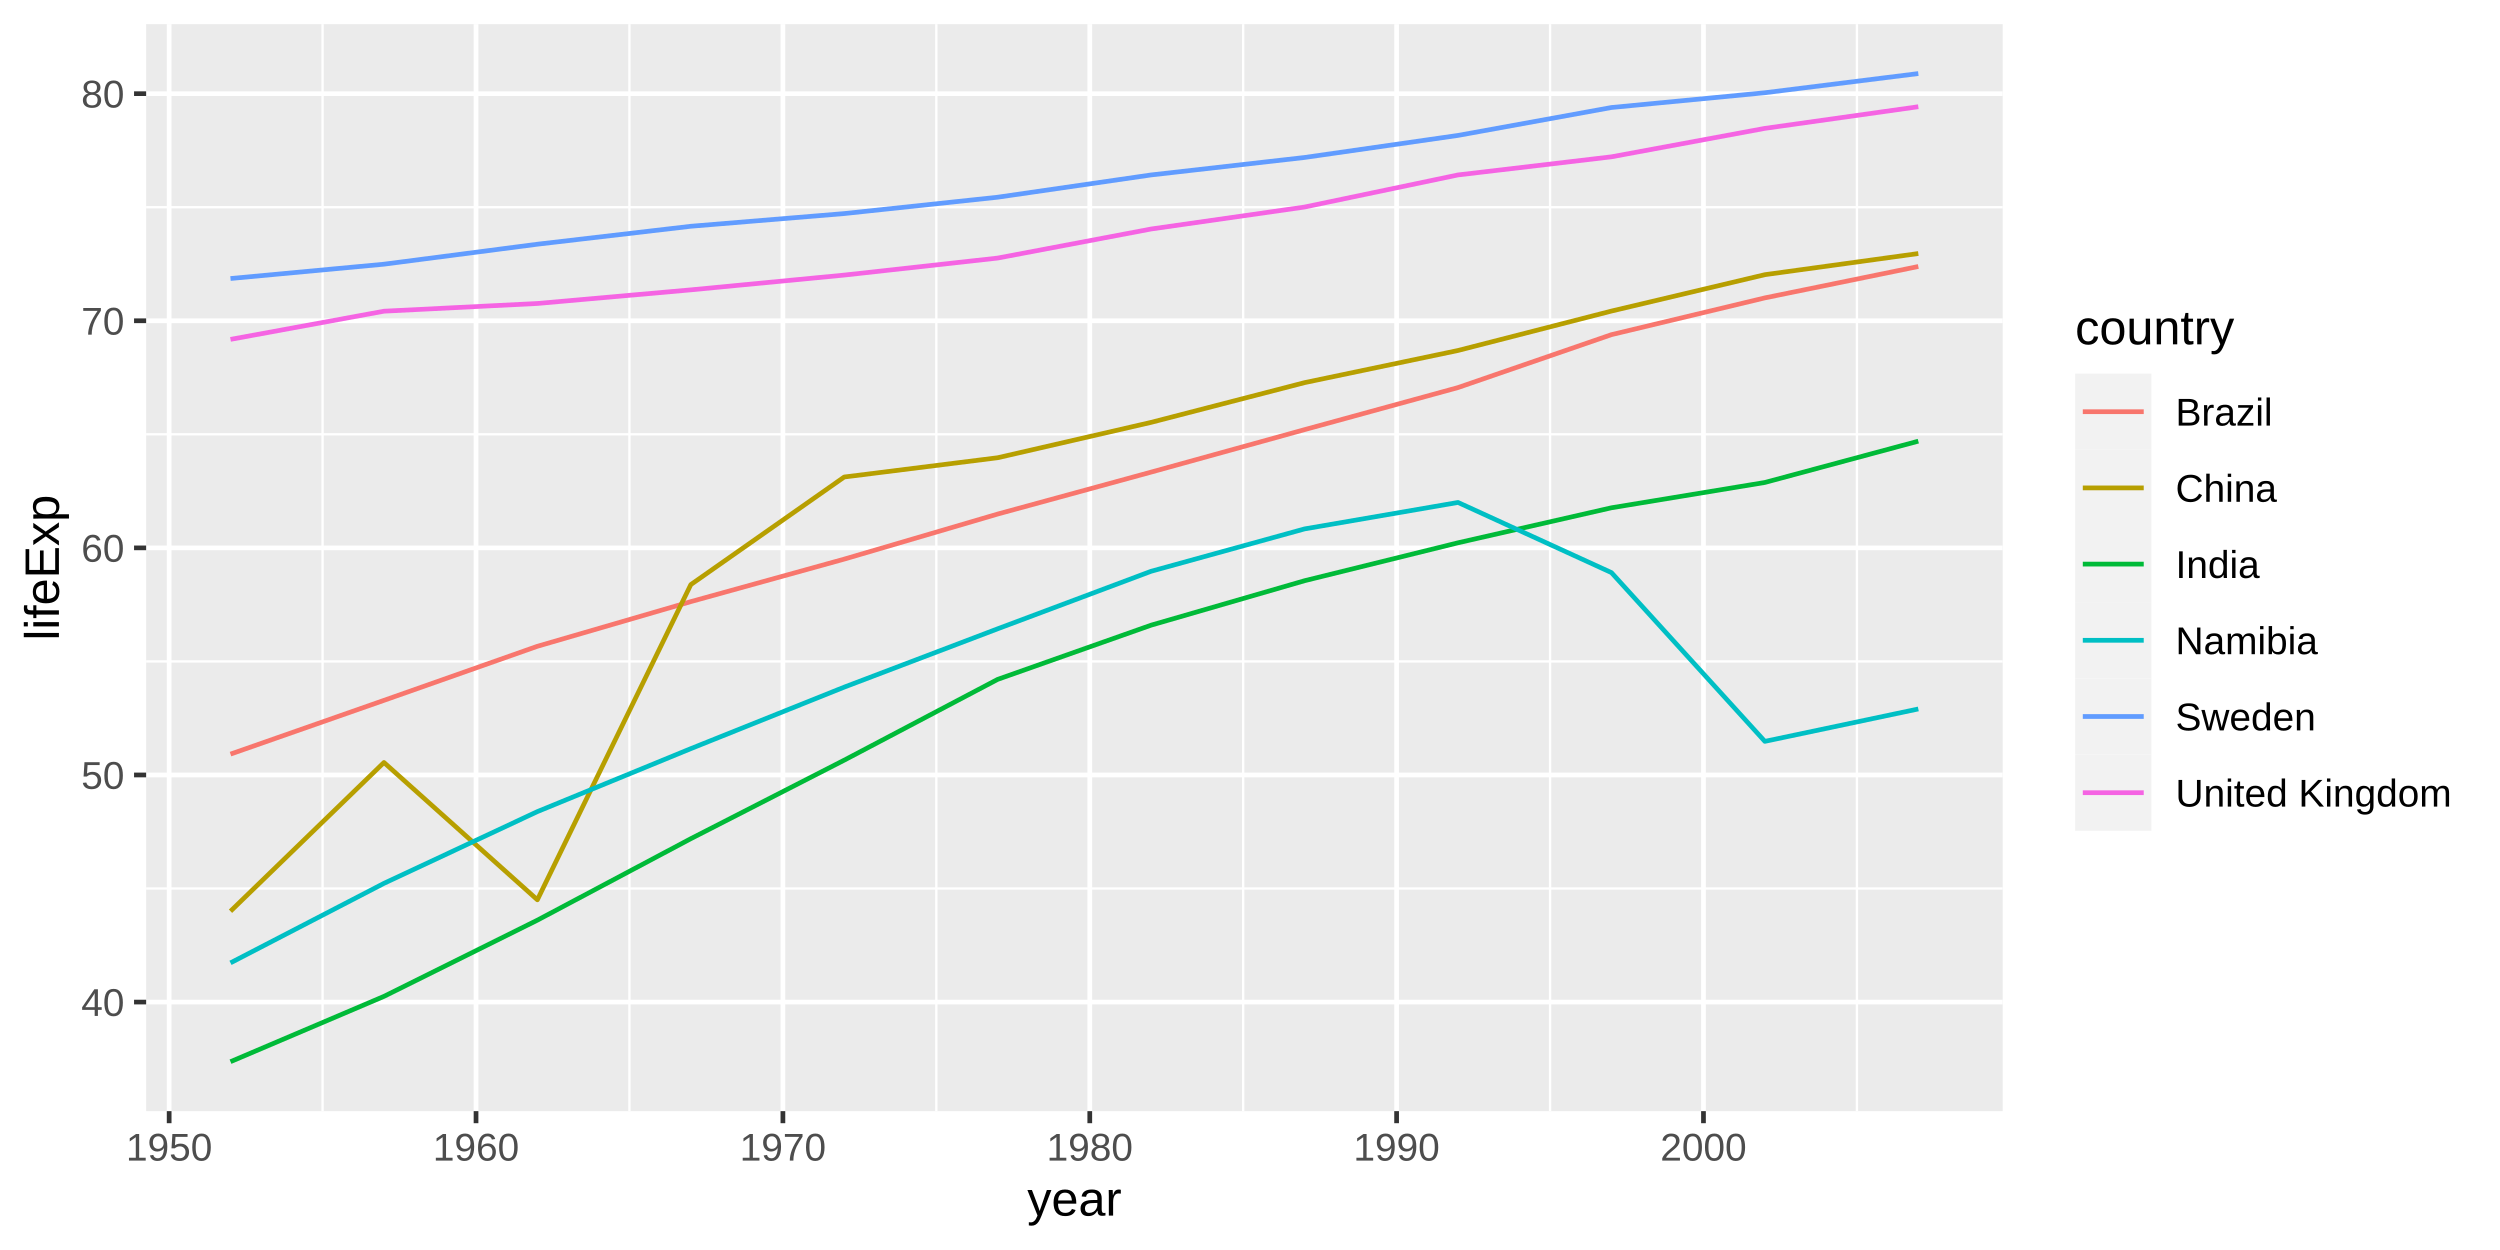
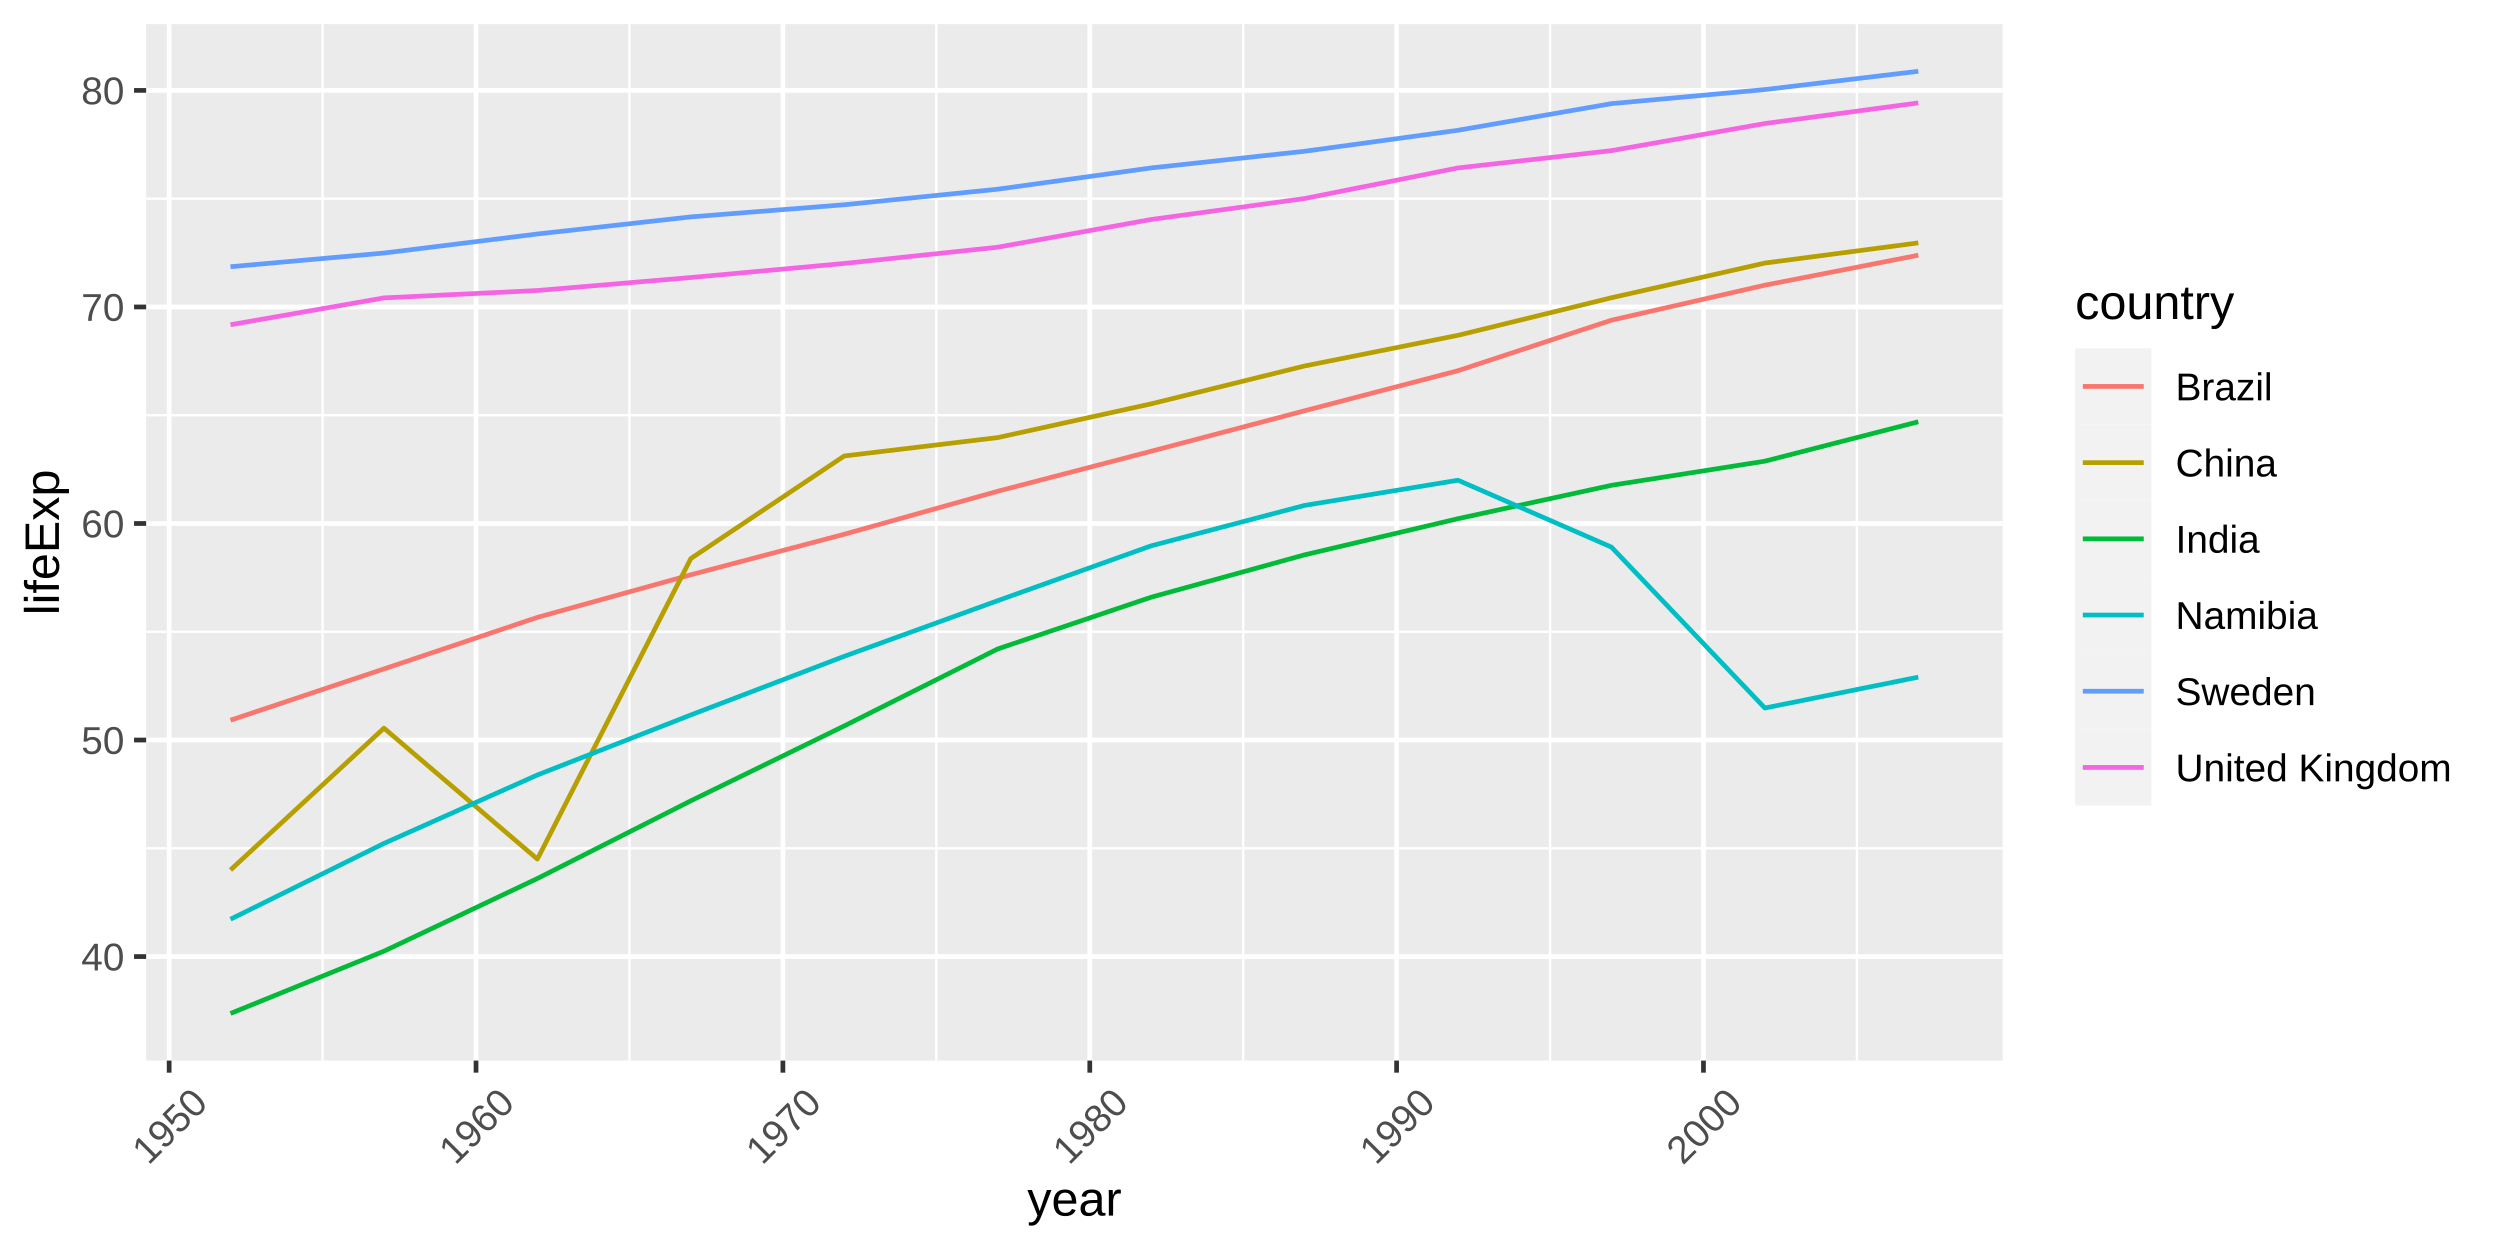
<svg xmlns="http://www.w3.org/2000/svg" class="svglite" width="566.93pt" height="283.46pt" viewBox="0 0 566.93 283.46">
  <defs>
    <style type="text/css">
    .svglite line, .svglite polyline, .svglite polygon, .svglite path, .svglite rect, .svglite circle {
      fill: none;
      stroke: #000000;
      stroke-linecap: round;
      stroke-linejoin: round;
      stroke-miterlimit: 10.00;
    }
    .svglite text {
      white-space: pre;
    }
  </style>
  </defs>
  <rect width="100%" height="100%" style="stroke: none; fill: #FFFFFF;" />
  <defs>
    <clipPath id="cpMC4wMHw1NjYuOTN8MC4wMHwyODMuNDY=">
      <rect x="0.00" y="0.00" width="566.93" height="283.46" />
    </clipPath>
  </defs>
  <g clip-path="url(#cpMC4wMHw1NjYuOTN8MC4wMHwyODMuNDY=)">
    <rect x="0.00" y="0.00" width="566.93" height="283.46" style="stroke-width: 1.07; stroke: #FFFFFF; fill: #FFFFFF;" />
  </g>
  <defs>
-     <clipPath id="cpMzMuMTR8NDU0LjE1fDUuNDh8MjUxLjk3">
-       <rect x="33.14" y="5.48" width="421.02" height="246.49" />
+     <clipPath id="cpMzMuMTR8NDU0LjE1fDUuNDh8MjQwLjUx">
+       <rect x="33.14" y="5.48" width="421.02" height="235.03" />
    </clipPath>
  </defs>
-   <g clip-path="url(#cpMzMuMTR8NDU0LjE1fDUuNDh8MjUxLjk3)">
-     <rect x="33.14" y="5.48" width="421.02" height="246.49" style="stroke-width: 1.07; stroke: none; fill: #EBEBEB;" />
-     <polyline points="33.14,201.49 454.15,201.49 " style="stroke-width: 0.53; stroke: #FFFFFF; stroke-linecap: butt;" />
-     <polyline points="33.14,149.99 454.15,149.99 " style="stroke-width: 0.53; stroke: #FFFFFF; stroke-linecap: butt;" />
-     <polyline points="33.14,98.49 454.15,98.49 " style="stroke-width: 0.53; stroke: #FFFFFF; stroke-linecap: butt;" />
-     <polyline points="33.14,46.99 454.15,46.99 " style="stroke-width: 0.53; stroke: #FFFFFF; stroke-linecap: butt;" />
-     <polyline points="73.15,251.97 73.15,5.48 " style="stroke-width: 0.53; stroke: #FFFFFF; stroke-linecap: butt;" />
-     <polyline points="142.74,251.97 142.74,5.48 " style="stroke-width: 0.53; stroke: #FFFFFF; stroke-linecap: butt;" />
-     <polyline points="212.33,251.97 212.33,5.48 " style="stroke-width: 0.53; stroke: #FFFFFF; stroke-linecap: butt;" />
-     <polyline points="281.92,251.97 281.92,5.48 " style="stroke-width: 0.53; stroke: #FFFFFF; stroke-linecap: butt;" />
-     <polyline points="351.51,251.97 351.51,5.48 " style="stroke-width: 0.53; stroke: #FFFFFF; stroke-linecap: butt;" />
-     <polyline points="421.10,251.97 421.10,5.48 " style="stroke-width: 0.53; stroke: #FFFFFF; stroke-linecap: butt;" />
-     <polyline points="33.14,227.24 454.15,227.24 " style="stroke-width: 1.07; stroke: #FFFFFF; stroke-linecap: butt;" />
-     <polyline points="33.14,175.74 454.15,175.74 " style="stroke-width: 1.07; stroke: #FFFFFF; stroke-linecap: butt;" />
-     <polyline points="33.14,124.24 454.15,124.24 " style="stroke-width: 1.07; stroke: #FFFFFF; stroke-linecap: butt;" />
-     <polyline points="33.14,72.74 454.15,72.74 " style="stroke-width: 1.07; stroke: #FFFFFF; stroke-linecap: butt;" />
-     <polyline points="33.14,21.24 454.15,21.24 " style="stroke-width: 1.07; stroke: #FFFFFF; stroke-linecap: butt;" />
-     <polyline points="38.36,251.97 38.36,5.48 " style="stroke-width: 1.07; stroke: #FFFFFF; stroke-linecap: butt;" />
-     <polyline points="107.95,251.97 107.95,5.48 " style="stroke-width: 1.07; stroke: #FFFFFF; stroke-linecap: butt;" />
-     <polyline points="177.54,251.97 177.54,5.48 " style="stroke-width: 1.07; stroke: #FFFFFF; stroke-linecap: butt;" />
-     <polyline points="247.13,251.97 247.13,5.48 " style="stroke-width: 1.07; stroke: #FFFFFF; stroke-linecap: butt;" />
-     <polyline points="316.71,251.97 316.71,5.48 " style="stroke-width: 1.07; stroke: #FFFFFF; stroke-linecap: butt;" />
-     <polyline points="386.30,251.97 386.30,5.48 " style="stroke-width: 1.07; stroke: #FFFFFF; stroke-linecap: butt;" />
-     <polyline points="52.27,171.01 87.07,158.82 121.86,146.56 156.66,136.43 191.45,126.79 226.25,116.57 261.04,107.06 295.84,97.43 330.63,87.89 365.43,75.89 400.22,67.55 435.02,60.43 " style="stroke-width: 1.07; stroke: #F8766D; stroke-linecap: butt;" />
-     <polyline points="52.27,206.64 87.07,172.91 121.86,204.05 156.66,132.57 191.45,108.17 226.25,103.80 261.04,95.78 295.84,86.77 330.63,79.48 365.43,70.54 400.22,62.29 435.02,57.49 " style="stroke-width: 1.07; stroke: #B79F00; stroke-linecap: butt;" />
-     <polyline points="52.27,240.76 87.07,225.95 121.86,208.67 156.66,190.19 191.45,172.38 226.25,154.06 261.04,141.77 295.84,131.69 330.63,123.09 365.43,115.15 400.22,109.41 435.02,100.04 " style="stroke-width: 1.07; stroke: #00BA38; stroke-linecap: butt;" />
-     <polyline points="52.27,218.35 87.07,200.32 121.86,184.05 156.66,169.77 191.45,155.82 226.25,142.59 261.04,129.55 295.84,119.94 330.63,113.94 365.43,129.85 400.22,168.12 435.02,160.77 " style="stroke-width: 1.07; stroke: #00BFC4; stroke-linecap: butt;" />
-     <polyline points="52.27,63.16 87.07,59.91 121.86,55.38 156.66,51.31 191.45,48.43 226.25,44.72 261.04,39.67 295.84,35.71 330.63,30.71 365.43,24.38 400.22,21.03 435.02,16.68 " style="stroke-width: 1.07; stroke: #619CFF; stroke-linecap: butt;" />
-     <polyline points="52.27,76.96 87.07,70.57 121.86,68.82 156.66,65.73 191.45,62.38 226.25,58.52 261.04,51.93 295.84,46.95 330.63,39.67 365.43,35.56 400.22,29.11 435.02,24.20 " style="stroke-width: 1.07; stroke: #F564E3; stroke-linecap: butt;" />
+   <g clip-path="url(#cpMzMuMTR8NDU0LjE1fDUuNDh8MjQwLjUx)">
+     <rect x="33.14" y="5.48" width="421.02" height="235.03" style="stroke-width: 1.07; stroke: none; fill: #EBEBEB;" />
+     <polyline points="33.14,192.37 454.15,192.37 " style="stroke-width: 0.53; stroke: #FFFFFF; stroke-linecap: butt;" />
+     <polyline points="33.14,143.27 454.15,143.27 " style="stroke-width: 0.53; stroke: #FFFFFF; stroke-linecap: butt;" />
+     <polyline points="33.14,94.16 454.15,94.16 " style="stroke-width: 0.53; stroke: #FFFFFF; stroke-linecap: butt;" />
+     <polyline points="33.14,45.06 454.15,45.06 " style="stroke-width: 0.53; stroke: #FFFFFF; stroke-linecap: butt;" />
+     <polyline points="73.15,240.51 73.15,5.48 " style="stroke-width: 0.53; stroke: #FFFFFF; stroke-linecap: butt;" />
+     <polyline points="142.74,240.51 142.74,5.48 " style="stroke-width: 0.53; stroke: #FFFFFF; stroke-linecap: butt;" />
+     <polyline points="212.33,240.51 212.33,5.48 " style="stroke-width: 0.53; stroke: #FFFFFF; stroke-linecap: butt;" />
+     <polyline points="281.92,240.51 281.92,5.48 " style="stroke-width: 0.53; stroke: #FFFFFF; stroke-linecap: butt;" />
+     <polyline points="351.51,240.51 351.51,5.48 " style="stroke-width: 0.53; stroke: #FFFFFF; stroke-linecap: butt;" />
+     <polyline points="421.10,240.51 421.10,5.48 " style="stroke-width: 0.53; stroke: #FFFFFF; stroke-linecap: butt;" />
+     <polyline points="33.14,216.92 454.15,216.92 " style="stroke-width: 1.07; stroke: #FFFFFF; stroke-linecap: butt;" />
+     <polyline points="33.14,167.82 454.15,167.82 " style="stroke-width: 1.07; stroke: #FFFFFF; stroke-linecap: butt;" />
+     <polyline points="33.14,118.71 454.15,118.71 " style="stroke-width: 1.07; stroke: #FFFFFF; stroke-linecap: butt;" />
+     <polyline points="33.14,69.61 454.15,69.61 " style="stroke-width: 1.07; stroke: #FFFFFF; stroke-linecap: butt;" />
+     <polyline points="33.14,20.50 454.15,20.50 " style="stroke-width: 1.07; stroke: #FFFFFF; stroke-linecap: butt;" />
+     <polyline points="38.36,240.51 38.36,5.48 " style="stroke-width: 1.07; stroke: #FFFFFF; stroke-linecap: butt;" />
+     <polyline points="107.95,240.51 107.95,5.48 " style="stroke-width: 1.07; stroke: #FFFFFF; stroke-linecap: butt;" />
+     <polyline points="177.54,240.51 177.54,5.48 " style="stroke-width: 1.07; stroke: #FFFFFF; stroke-linecap: butt;" />
+     <polyline points="247.13,240.51 247.13,5.48 " style="stroke-width: 1.07; stroke: #FFFFFF; stroke-linecap: butt;" />
+     <polyline points="316.71,240.51 316.71,5.48 " style="stroke-width: 1.07; stroke: #FFFFFF; stroke-linecap: butt;" />
+     <polyline points="386.30,240.51 386.30,5.48 " style="stroke-width: 1.07; stroke: #FFFFFF; stroke-linecap: butt;" />
+     <polyline points="52.27,163.32 87.07,151.69 121.86,140.00 156.66,130.34 191.45,121.15 226.25,111.40 261.04,102.33 295.84,93.15 330.63,84.06 365.43,72.61 400.22,64.67 435.02,57.87 " style="stroke-width: 1.07; stroke: #F8766D; stroke-linecap: butt;" />
+     <polyline points="52.27,197.28 87.07,165.12 121.86,194.82 156.66,126.66 191.45,103.40 226.25,99.23 261.04,91.58 295.84,82.99 330.63,76.04 365.43,67.52 400.22,59.65 435.02,55.07 " style="stroke-width: 1.07; stroke: #B79F00; stroke-linecap: butt;" />
+     <polyline points="52.27,229.82 87.07,215.70 121.86,199.22 156.66,181.60 191.45,164.62 226.25,147.16 261.04,135.43 295.84,125.82 330.63,117.62 365.43,110.05 400.22,104.58 435.02,95.64 " style="stroke-width: 1.07; stroke: #00BA38; stroke-linecap: butt;" />
+     <polyline points="52.27,208.45 87.07,191.26 121.86,175.74 156.66,162.13 191.45,148.83 226.25,136.21 261.04,123.78 295.84,114.61 330.63,108.90 365.43,124.07 400.22,160.56 435.02,153.55 " style="stroke-width: 1.07; stroke: #00BFC4; stroke-linecap: butt;" />
+     <polyline points="52.27,60.48 87.07,57.38 121.86,53.06 156.66,49.18 191.45,46.43 226.25,42.90 261.04,38.08 295.84,34.30 330.63,29.54 365.43,23.50 400.22,20.31 435.02,16.16 " style="stroke-width: 1.07; stroke: #619CFF; stroke-linecap: butt;" />
+     <polyline points="52.27,73.64 87.07,67.55 121.86,65.88 156.66,62.93 191.45,59.74 226.25,56.06 261.04,49.77 295.84,45.02 330.63,38.08 365.43,34.16 400.22,28.01 435.02,23.33 " style="stroke-width: 1.07; stroke: #F564E3; stroke-linecap: butt;" />
  </g>
  <g clip-path="url(#cpMC4wMHw1NjYuOTN8MC4wMHwyODMuNDY=)">
-     <text x="28.21" y="230.39" text-anchor="end" style="font-size: 8.80px;fill: #4D4D4D; font-family: &quot;Arial&quot;;" textLength="9.79px" lengthAdjust="spacingAndGlyphs">40</text>
-     <text x="28.21" y="178.89" text-anchor="end" style="font-size: 8.80px;fill: #4D4D4D; font-family: &quot;Arial&quot;;" textLength="9.79px" lengthAdjust="spacingAndGlyphs">50</text>
-     <text x="28.21" y="127.39" text-anchor="end" style="font-size: 8.80px;fill: #4D4D4D; font-family: &quot;Arial&quot;;" textLength="9.79px" lengthAdjust="spacingAndGlyphs">60</text>
-     <text x="28.21" y="75.89" text-anchor="end" style="font-size: 8.80px;fill: #4D4D4D; font-family: &quot;Arial&quot;;" textLength="9.79px" lengthAdjust="spacingAndGlyphs">70</text>
-     <text x="28.21" y="24.39" text-anchor="end" style="font-size: 8.80px;fill: #4D4D4D; font-family: &quot;Arial&quot;;" textLength="9.79px" lengthAdjust="spacingAndGlyphs">80</text>
-     <polyline points="30.40,227.24 33.14,227.24 " style="stroke-width: 1.07; stroke: #333333; stroke-linecap: butt;" />
-     <polyline points="30.40,175.74 33.14,175.74 " style="stroke-width: 1.07; stroke: #333333; stroke-linecap: butt;" />
-     <polyline points="30.40,124.24 33.14,124.24 " style="stroke-width: 1.07; stroke: #333333; stroke-linecap: butt;" />
-     <polyline points="30.40,72.74 33.14,72.74 " style="stroke-width: 1.07; stroke: #333333; stroke-linecap: butt;" />
-     <polyline points="30.40,21.24 33.14,21.24 " style="stroke-width: 1.07; stroke: #333333; stroke-linecap: butt;" />
-     <polyline points="38.36,254.71 38.36,251.97 " style="stroke-width: 1.07; stroke: #333333; stroke-linecap: butt;" />
-     <polyline points="107.95,254.71 107.95,251.97 " style="stroke-width: 1.07; stroke: #333333; stroke-linecap: butt;" />
-     <polyline points="177.54,254.71 177.54,251.97 " style="stroke-width: 1.07; stroke: #333333; stroke-linecap: butt;" />
-     <polyline points="247.13,254.71 247.13,251.97 " style="stroke-width: 1.07; stroke: #333333; stroke-linecap: butt;" />
-     <polyline points="316.71,254.71 316.71,251.97 " style="stroke-width: 1.07; stroke: #333333; stroke-linecap: butt;" />
-     <polyline points="386.30,254.71 386.30,251.97 " style="stroke-width: 1.07; stroke: #333333; stroke-linecap: butt;" />
-     <text x="38.36" y="263.20" text-anchor="middle" style="font-size: 8.80px;fill: #4D4D4D; font-family: &quot;Arial&quot;;" textLength="19.58px" lengthAdjust="spacingAndGlyphs">1950</text>
-     <text x="107.95" y="263.20" text-anchor="middle" style="font-size: 8.80px;fill: #4D4D4D; font-family: &quot;Arial&quot;;" textLength="19.58px" lengthAdjust="spacingAndGlyphs">1960</text>
-     <text x="177.54" y="263.20" text-anchor="middle" style="font-size: 8.80px;fill: #4D4D4D; font-family: &quot;Arial&quot;;" textLength="19.58px" lengthAdjust="spacingAndGlyphs">1970</text>
-     <text x="247.13" y="263.20" text-anchor="middle" style="font-size: 8.80px;fill: #4D4D4D; font-family: &quot;Arial&quot;;" textLength="19.58px" lengthAdjust="spacingAndGlyphs">1980</text>
-     <text x="316.71" y="263.20" text-anchor="middle" style="font-size: 8.80px;fill: #4D4D4D; font-family: &quot;Arial&quot;;" textLength="19.58px" lengthAdjust="spacingAndGlyphs">1990</text>
-     <text x="386.30" y="263.20" text-anchor="middle" style="font-size: 8.80px;fill: #4D4D4D; font-family: &quot;Arial&quot;;" textLength="19.58px" lengthAdjust="spacingAndGlyphs">2000</text>
+     <text x="28.21" y="220.07" text-anchor="end" style="font-size: 8.80px;fill: #4D4D4D; font-family: &quot;Arial&quot;;" textLength="9.79px" lengthAdjust="spacingAndGlyphs">40</text>
+     <text x="28.21" y="170.97" text-anchor="end" style="font-size: 8.80px;fill: #4D4D4D; font-family: &quot;Arial&quot;;" textLength="9.79px" lengthAdjust="spacingAndGlyphs">50</text>
+     <text x="28.21" y="121.86" text-anchor="end" style="font-size: 8.80px;fill: #4D4D4D; font-family: &quot;Arial&quot;;" textLength="9.79px" lengthAdjust="spacingAndGlyphs">60</text>
+     <text x="28.21" y="72.76" text-anchor="end" style="font-size: 8.80px;fill: #4D4D4D; font-family: &quot;Arial&quot;;" textLength="9.79px" lengthAdjust="spacingAndGlyphs">70</text>
+     <text x="28.21" y="23.65" text-anchor="end" style="font-size: 8.80px;fill: #4D4D4D; font-family: &quot;Arial&quot;;" textLength="9.79px" lengthAdjust="spacingAndGlyphs">80</text>
+     <polyline points="30.40,216.92 33.14,216.92 " style="stroke-width: 1.07; stroke: #333333; stroke-linecap: butt;" />
+     <polyline points="30.40,167.82 33.14,167.82 " style="stroke-width: 1.07; stroke: #333333; stroke-linecap: butt;" />
+     <polyline points="30.40,118.71 33.14,118.71 " style="stroke-width: 1.07; stroke: #333333; stroke-linecap: butt;" />
+     <polyline points="30.40,69.61 33.14,69.61 " style="stroke-width: 1.07; stroke: #333333; stroke-linecap: butt;" />
+     <polyline points="30.40,20.50 33.14,20.50 " style="stroke-width: 1.07; stroke: #333333; stroke-linecap: butt;" />
+     <polyline points="38.36,243.25 38.36,240.51 " style="stroke-width: 1.07; stroke: #333333; stroke-linecap: butt;" />
+     <polyline points="107.95,243.25 107.95,240.51 " style="stroke-width: 1.07; stroke: #333333; stroke-linecap: butt;" />
+     <polyline points="177.54,243.25 177.54,240.51 " style="stroke-width: 1.07; stroke: #333333; stroke-linecap: butt;" />
+     <polyline points="247.13,243.25 247.13,240.51 " style="stroke-width: 1.07; stroke: #333333; stroke-linecap: butt;" />
+     <polyline points="316.71,243.25 316.71,240.51 " style="stroke-width: 1.07; stroke: #333333; stroke-linecap: butt;" />
+     <polyline points="386.30,243.25 386.30,240.51 " style="stroke-width: 1.07; stroke: #333333; stroke-linecap: butt;" />
+     <text transform="translate(40.58,257.47) rotate(-45)" text-anchor="middle" style="font-size: 8.80px;fill: #4D4D4D; font-family: &quot;Arial&quot;;" textLength="19.58px" lengthAdjust="spacingAndGlyphs">1950</text>
+     <text transform="translate(110.17,257.47) rotate(-45)" text-anchor="middle" style="font-size: 8.80px;fill: #4D4D4D; font-family: &quot;Arial&quot;;" textLength="19.58px" lengthAdjust="spacingAndGlyphs">1960</text>
+     <text transform="translate(179.76,257.47) rotate(-45)" text-anchor="middle" style="font-size: 8.80px;fill: #4D4D4D; font-family: &quot;Arial&quot;;" textLength="19.58px" lengthAdjust="spacingAndGlyphs">1970</text>
+     <text transform="translate(249.35,257.47) rotate(-45)" text-anchor="middle" style="font-size: 8.80px;fill: #4D4D4D; font-family: &quot;Arial&quot;;" textLength="19.58px" lengthAdjust="spacingAndGlyphs">1980</text>
+     <text transform="translate(318.94,257.47) rotate(-45)" text-anchor="middle" style="font-size: 8.80px;fill: #4D4D4D; font-family: &quot;Arial&quot;;" textLength="19.58px" lengthAdjust="spacingAndGlyphs">1990</text>
+     <text transform="translate(388.53,257.47) rotate(-45)" text-anchor="middle" style="font-size: 8.80px;fill: #4D4D4D; font-family: &quot;Arial&quot;;" textLength="19.58px" lengthAdjust="spacingAndGlyphs">2000</text>
    <text x="243.65" y="275.67" text-anchor="middle" style="font-size: 11.00px; font-family: &quot;Arial&quot;;" textLength="21.41px" lengthAdjust="spacingAndGlyphs">year</text>
-     <text transform="translate(13.36,128.72) rotate(-90)" text-anchor="middle" style="font-size: 11.00px; font-family: &quot;Arial&quot;;" textLength="33.02px" lengthAdjust="spacingAndGlyphs">lifeExp</text>
-     <rect x="465.11" y="63.57" width="96.34" height="130.31" style="stroke-width: 1.07; stroke: none; fill: #FFFFFF;" />
-     <text x="470.59" y="78.08" style="font-size: 11.00px; font-family: &quot;Arial&quot;;" textLength="36.09px" lengthAdjust="spacingAndGlyphs">country</text>
-     <rect x="470.59" y="84.72" width="17.28" height="17.28" style="stroke-width: 1.07; stroke: none; fill: #F2F2F2;" />
-     <line x1="472.32" y1="93.36" x2="486.14" y2="93.36" style="stroke-width: 1.07; stroke: #F8766D; stroke-linecap: butt;" />
-     <rect x="470.59" y="102.00" width="17.28" height="17.28" style="stroke-width: 1.07; stroke: none; fill: #F2F2F2;" />
-     <line x1="472.32" y1="110.64" x2="486.14" y2="110.64" style="stroke-width: 1.07; stroke: #B79F00; stroke-linecap: butt;" />
-     <rect x="470.59" y="119.28" width="17.28" height="17.28" style="stroke-width: 1.07; stroke: none; fill: #F2F2F2;" />
-     <line x1="472.32" y1="127.92" x2="486.14" y2="127.92" style="stroke-width: 1.07; stroke: #00BA38; stroke-linecap: butt;" />
-     <rect x="470.59" y="136.56" width="17.28" height="17.28" style="stroke-width: 1.07; stroke: none; fill: #F2F2F2;" />
-     <line x1="472.32" y1="145.20" x2="486.14" y2="145.20" style="stroke-width: 1.07; stroke: #00BFC4; stroke-linecap: butt;" />
-     <rect x="470.59" y="153.84" width="17.28" height="17.28" style="stroke-width: 1.07; stroke: none; fill: #F2F2F2;" />
-     <line x1="472.32" y1="162.48" x2="486.14" y2="162.48" style="stroke-width: 1.07; stroke: #619CFF; stroke-linecap: butt;" />
-     <rect x="470.59" y="171.12" width="17.28" height="17.28" style="stroke-width: 1.07; stroke: none; fill: #F2F2F2;" />
-     <line x1="472.32" y1="179.76" x2="486.14" y2="179.76" style="stroke-width: 1.07; stroke: #F564E3; stroke-linecap: butt;" />
-     <text x="493.35" y="96.51" style="font-size: 8.80px; font-family: &quot;Arial&quot;;" textLength="22.00px" lengthAdjust="spacingAndGlyphs">Brazil</text>
-     <text x="493.35" y="113.79" style="font-size: 8.80px; font-family: &quot;Arial&quot;;" textLength="22.99px" lengthAdjust="spacingAndGlyphs">China</text>
-     <text x="493.35" y="131.07" style="font-size: 8.80px; font-family: &quot;Arial&quot;;" textLength="19.09px" lengthAdjust="spacingAndGlyphs">India</text>
-     <text x="493.35" y="148.35" style="font-size: 8.80px; font-family: &quot;Arial&quot;;" textLength="32.27px" lengthAdjust="spacingAndGlyphs">Namibia</text>
-     <text x="493.35" y="165.63" style="font-size: 8.80px; font-family: &quot;Arial&quot;;" textLength="31.80px" lengthAdjust="spacingAndGlyphs">Sweden</text>
-     <text x="493.35" y="182.91" style="font-size: 8.80px; font-family: &quot;Arial&quot;;" textLength="62.62px" lengthAdjust="spacingAndGlyphs">United Kingdom</text>
+     <text transform="translate(13.36,122.99) rotate(-90)" text-anchor="middle" style="font-size: 11.00px; font-family: &quot;Arial&quot;;" textLength="33.02px" lengthAdjust="spacingAndGlyphs">lifeExp</text>
+     <rect x="465.11" y="57.84" width="96.34" height="130.31" style="stroke-width: 1.07; stroke: none; fill: #FFFFFF;" />
+     <text x="470.59" y="72.35" style="font-size: 11.00px; font-family: &quot;Arial&quot;;" textLength="36.09px" lengthAdjust="spacingAndGlyphs">country</text>
+     <rect x="470.59" y="78.99" width="17.28" height="17.28" style="stroke-width: 1.07; stroke: none; fill: #F2F2F2;" />
+     <line x1="472.32" y1="87.63" x2="486.14" y2="87.63" style="stroke-width: 1.07; stroke: #F8766D; stroke-linecap: butt;" />
+     <rect x="470.59" y="96.27" width="17.28" height="17.28" style="stroke-width: 1.07; stroke: none; fill: #F2F2F2;" />
+     <line x1="472.32" y1="104.91" x2="486.14" y2="104.91" style="stroke-width: 1.07; stroke: #B79F00; stroke-linecap: butt;" />
+     <rect x="470.59" y="113.55" width="17.28" height="17.28" style="stroke-width: 1.07; stroke: none; fill: #F2F2F2;" />
+     <line x1="472.32" y1="122.19" x2="486.14" y2="122.19" style="stroke-width: 1.07; stroke: #00BA38; stroke-linecap: butt;" />
+     <rect x="470.59" y="130.83" width="17.28" height="17.28" style="stroke-width: 1.07; stroke: none; fill: #F2F2F2;" />
+     <line x1="472.32" y1="139.47" x2="486.14" y2="139.47" style="stroke-width: 1.07; stroke: #00BFC4; stroke-linecap: butt;" />
+     <rect x="470.59" y="148.11" width="17.28" height="17.28" style="stroke-width: 1.07; stroke: none; fill: #F2F2F2;" />
+     <line x1="472.32" y1="156.75" x2="486.14" y2="156.75" style="stroke-width: 1.07; stroke: #619CFF; stroke-linecap: butt;" />
+     <rect x="470.59" y="165.39" width="17.28" height="17.28" style="stroke-width: 1.07; stroke: none; fill: #F2F2F2;" />
+     <line x1="472.32" y1="174.03" x2="486.14" y2="174.03" style="stroke-width: 1.07; stroke: #F564E3; stroke-linecap: butt;" />
+     <text x="493.35" y="90.78" style="font-size: 8.80px; font-family: &quot;Arial&quot;;" textLength="22.00px" lengthAdjust="spacingAndGlyphs">Brazil</text>
+     <text x="493.35" y="108.06" style="font-size: 8.80px; font-family: &quot;Arial&quot;;" textLength="22.99px" lengthAdjust="spacingAndGlyphs">China</text>
+     <text x="493.35" y="125.34" style="font-size: 8.80px; font-family: &quot;Arial&quot;;" textLength="19.09px" lengthAdjust="spacingAndGlyphs">India</text>
+     <text x="493.35" y="142.62" style="font-size: 8.80px; font-family: &quot;Arial&quot;;" textLength="32.27px" lengthAdjust="spacingAndGlyphs">Namibia</text>
+     <text x="493.35" y="159.90" style="font-size: 8.80px; font-family: &quot;Arial&quot;;" textLength="31.80px" lengthAdjust="spacingAndGlyphs">Sweden</text>
+     <text x="493.35" y="177.18" style="font-size: 8.80px; font-family: &quot;Arial&quot;;" textLength="62.62px" lengthAdjust="spacingAndGlyphs">United Kingdom</text>
  </g>
</svg>
